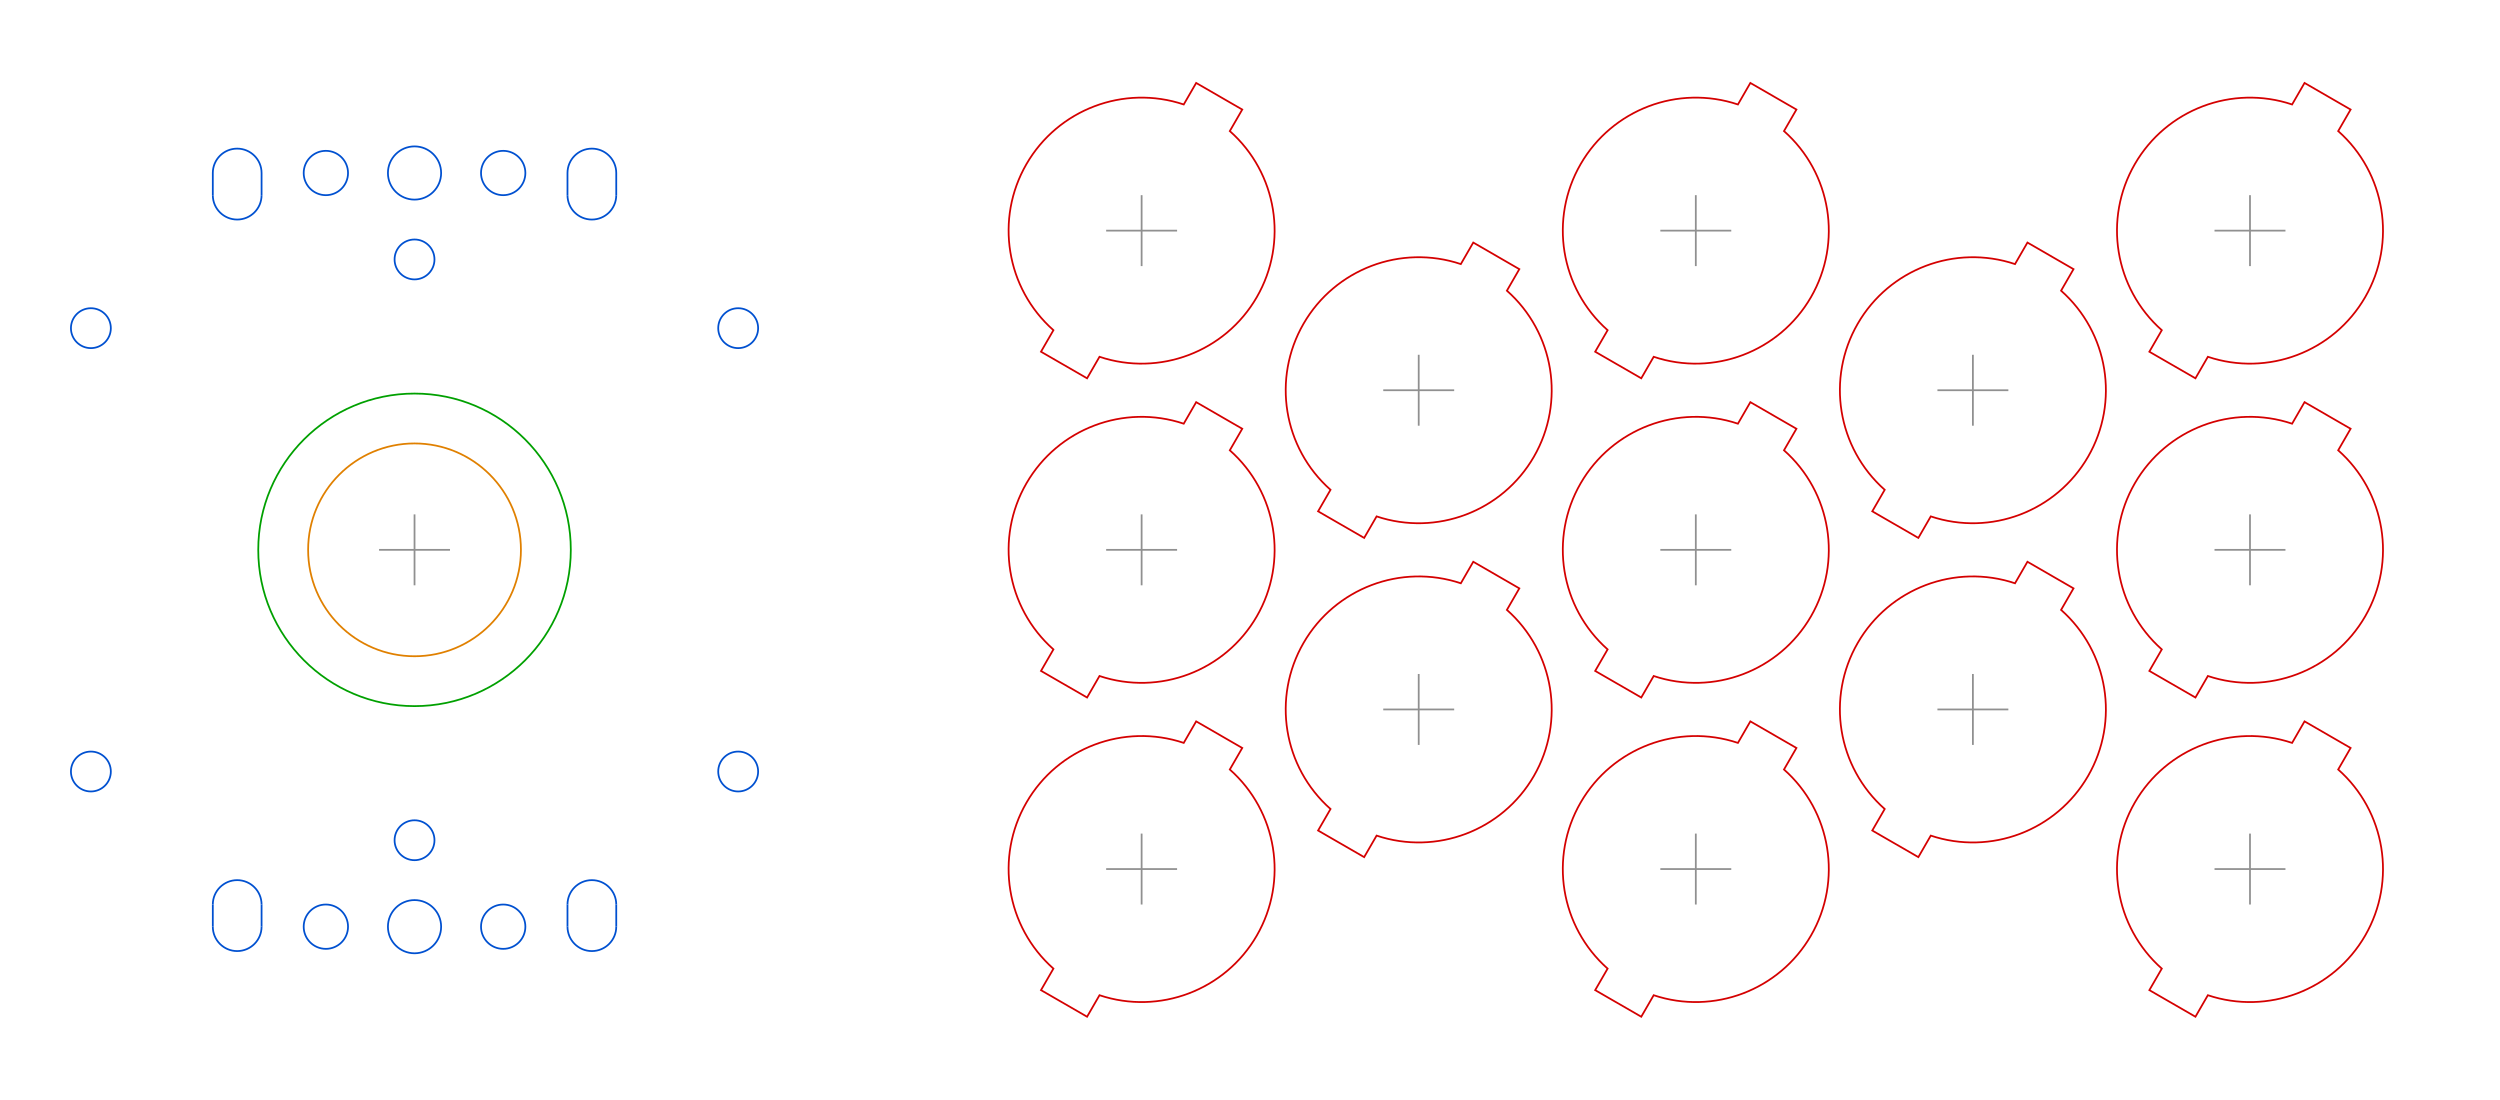
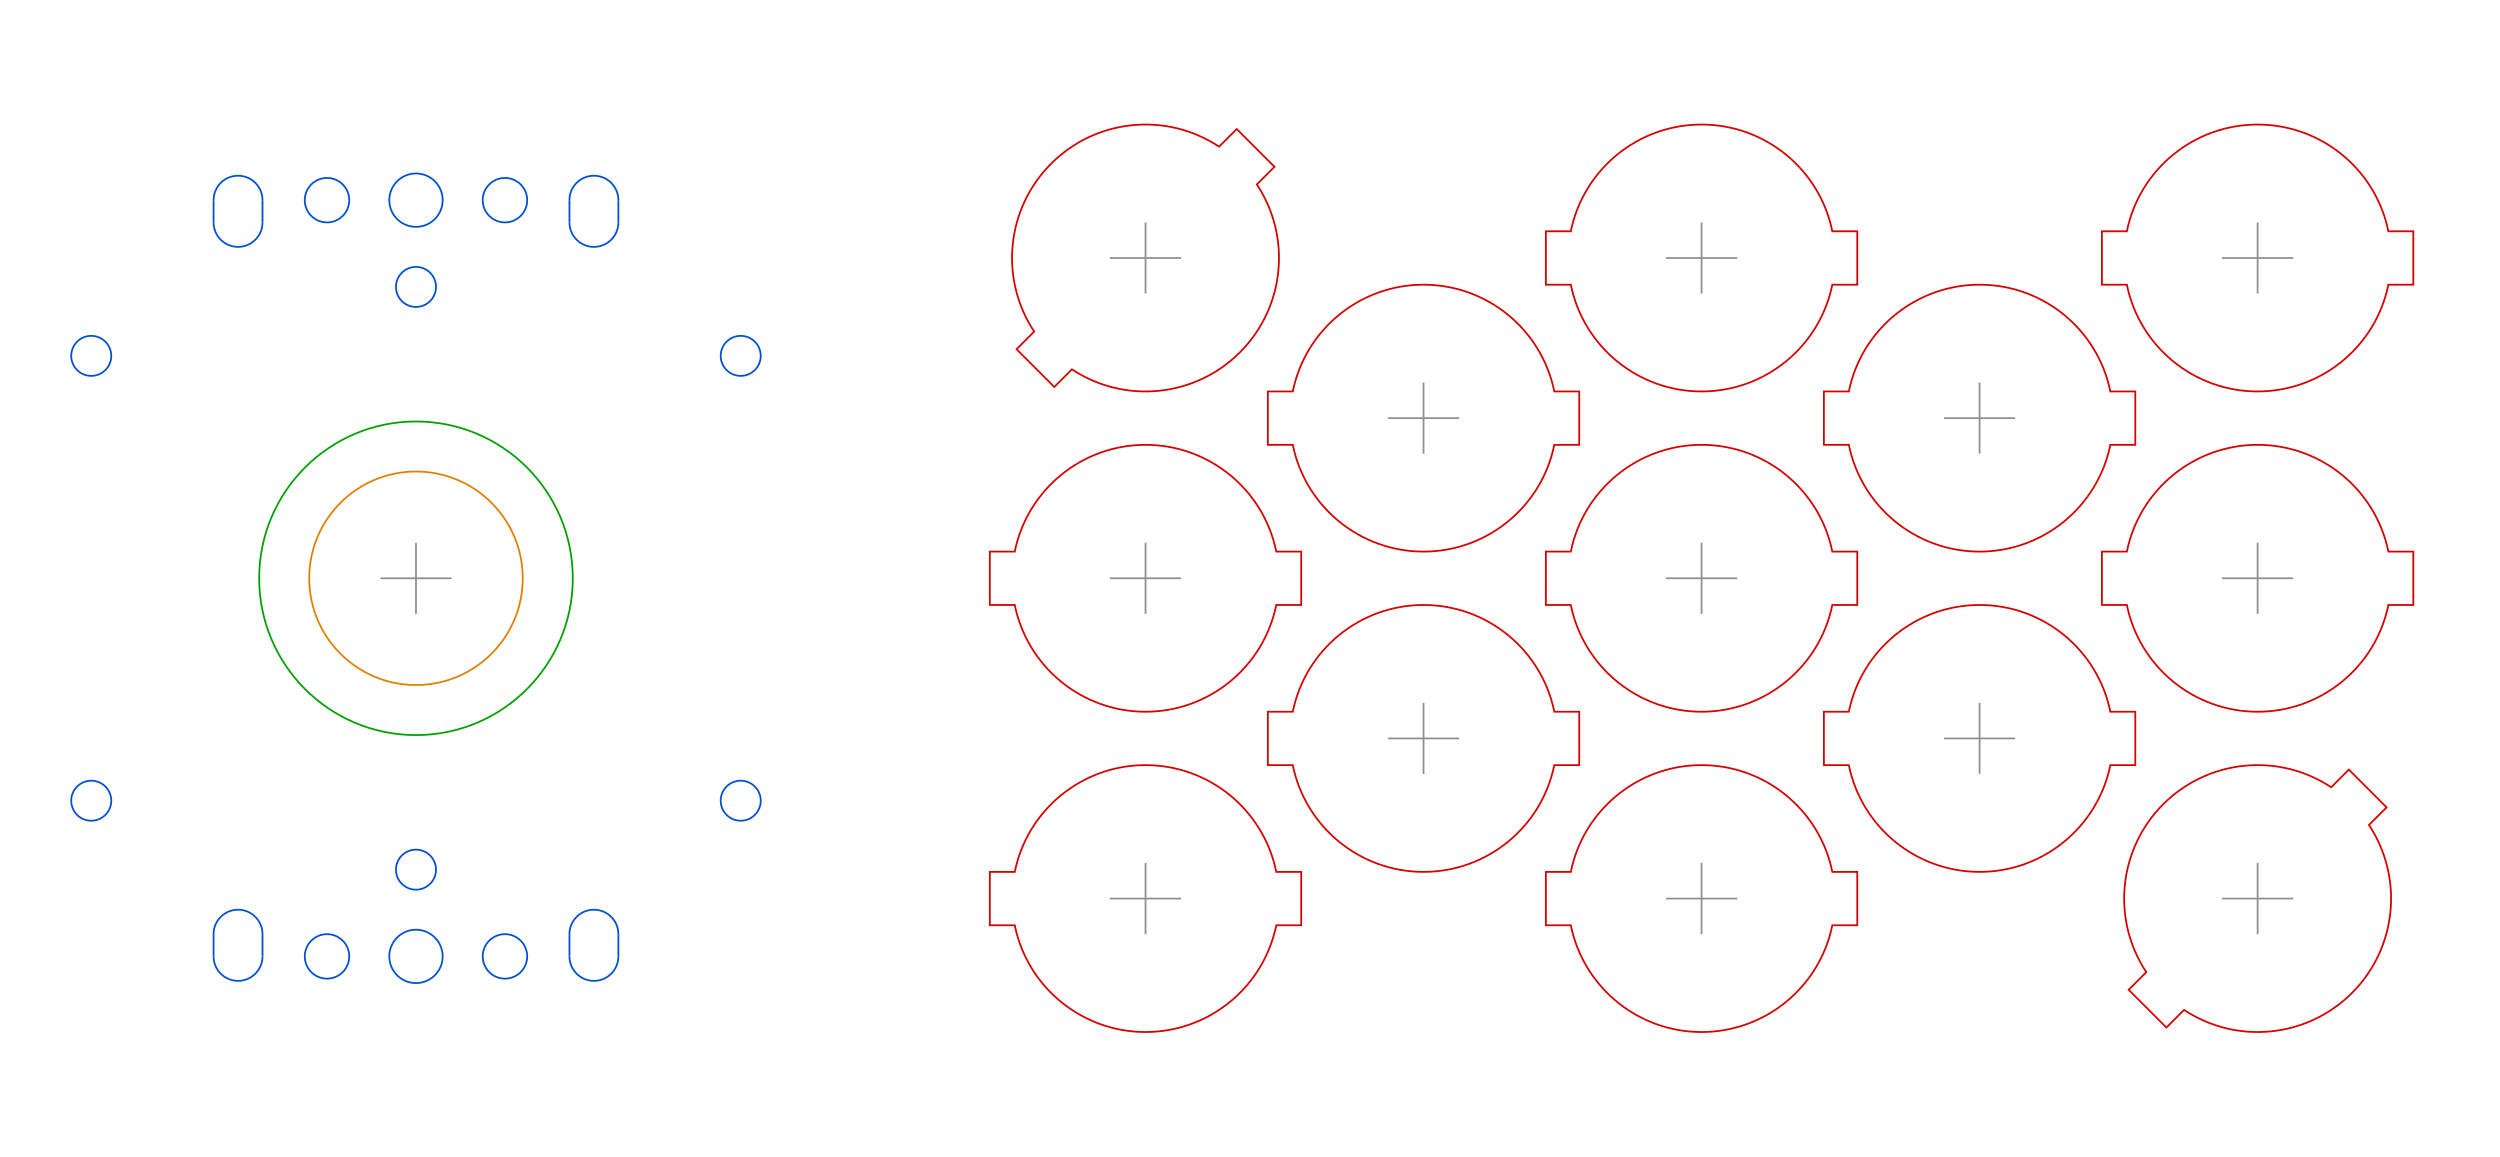
- <svg xmlns="http://www.w3.org/2000/svg" version="1.1" width="281.9mm" height="124mm" viewBox="0 0 281.946 123.997">
+ <svg xmlns="http://www.w3.org/2000/svg" version="1.1" width="281mm" height="130mm" viewBox="0 0 280.987 130">
  <g id="BUTTONS" fill="none" stroke="#d40000" stroke-width="0.2">
-     <path d="M 133.5 47.771 A 15 15 0 0 0 118.803 73.227 L 117.402 75.654 L 122.598 78.654 L 124 76.227 A 15 15 0 0 0 138.696 50.771 L 140.098 48.343 L 134.902 45.343 L 133.5 47.771 Z" />
-     <path d="M 133.5 11.771 A 15 15 0 0 0 118.803 37.227 L 117.402 39.654 L 122.598 42.654 L 124 40.227 A 15 15 0 0 0 138.696 14.771 L 140.098 12.343 L 134.902 9.343 L 133.5 11.771 Z" />
-     <path d="M 133.5 83.771 A 15 15 0 0 0 118.803 109.227 L 117.402 111.654 L 122.598 114.654 L 124 112.227 A 15 15 0 0 0 138.696 86.771 L 140.098 84.343 L 134.902 81.343 L 133.5 83.771 Z" />
-     <path d="M 164.75 29.771 A 15 15 0 0 0 150.054 55.227 L 148.652 57.654 L 153.848 60.654 L 155.25 58.227 A 15 15 0 0 0 169.946 32.771 L 171.348 30.343 L 166.152 27.343 L 164.75 29.771 Z" />
-     <path d="M 164.75 65.771 A 15 15 0 0 0 150.054 91.227 L 148.652 93.654 L 153.848 96.654 L 155.25 94.227 A 15 15 0 0 0 169.946 68.771 L 171.348 66.343 L 166.152 63.343 L 164.75 65.771 Z" />
-     <path d="M 196 83.771 A 15 15 0 0 0 181.304 109.227 L 179.902 111.654 L 185.098 114.654 L 186.5 112.227 A 15 15 0 0 0 201.196 86.771 L 202.598 84.343 L 197.402 81.343 L 196 83.771 Z" />
-     <path d="M 196 47.771 A 15 15 0 0 0 181.304 73.227 L 179.902 75.654 L 185.098 78.654 L 186.5 76.227 A 15 15 0 0 0 201.196 50.771 L 202.598 48.343 L 197.402 45.343 L 196 47.771 Z" />
-     <path d="M 196 11.771 A 15 15 0 0 0 181.304 37.227 L 179.902 39.654 L 185.098 42.654 L 186.5 40.227 A 15 15 0 0 0 201.196 14.771 L 202.598 12.343 L 197.402 9.343 L 196 11.771 Z" />
-     <path d="M 227.25 29.771 A 15 15 0 0 0 212.554 55.227 L 211.152 57.654 L 216.348 60.654 L 217.75 58.227 A 15 15 0 0 0 232.446 32.771 L 233.848 30.343 L 228.652 27.343 L 227.25 29.771 Z" />
-     <path d="M 227.25 65.771 A 15 15 0 0 0 212.554 91.227 L 211.152 93.654 L 216.348 96.654 L 217.75 94.227 A 15 15 0 0 0 232.446 68.771 L 233.848 66.343 L 228.652 63.343 L 227.25 65.771 Z" />
-     <path d="M 258.5 47.771 A 15 15 0 0 0 243.804 73.227 L 242.402 75.654 L 247.598 78.654 L 249 76.227 A 15 15 0 0 0 263.697 50.771 L 265.098 48.343 L 259.902 45.343 L 258.5 47.771 Z" />
-     <path d="M 258.5 83.771 A 15 15 0 0 0 243.804 109.227 L 242.402 111.654 L 247.598 114.654 L 249 112.227 A 15 15 0 0 0 263.697 86.771 L 265.098 84.343 L 259.902 81.343 L 258.5 83.771 Z" />
-     <path d="M 258.5 11.771 A 15 15 0 0 0 243.804 37.227 L 242.402 39.654 L 247.598 42.654 L 249 40.227 A 15 15 0 0 0 263.697 14.771 L 265.098 12.343 L 259.902 9.343 L 258.5 11.771 Z" />
+     <path d="M 143.447 62 A 15 15 0 0 0 114.053 62 L 111.25 62 L 111.25 68 L 114.053 68 A 15 15 0 0 0 143.447 68 L 146.25 68 L 146.25 62 L 143.447 62 Z" />
+     <path d="M 137.021 16.486 A 15 15 0 0 0 116.236 37.271 L 114.254 39.253 L 118.497 43.496 L 120.479 41.514 A 15 15 0 0 0 141.264 20.729 L 143.246 18.747 L 139.003 14.504 L 137.021 16.486 Z" />
+     <path d="M 143.447 98 A 15 15 0 0 0 114.053 98 L 111.25 98 L 111.25 104 L 114.053 104 A 15 15 0 0 0 143.447 104 L 146.25 104 L 146.25 98 L 143.447 98 Z" />
+     <path d="M 174.697 44 A 15 15 0 0 0 145.303 44 L 142.5 44 L 142.5 50 L 145.303 50 A 15 15 0 0 0 174.697 50 L 177.5 50 L 177.5 44 L 174.697 44 Z" />
+     <path d="M 174.697 80 A 15 15 0 0 0 145.303 80 L 142.5 80 L 142.5 86 L 145.303 86 A 15 15 0 0 0 174.697 86 L 177.5 86 L 177.5 80 L 174.697 80 Z" />
+     <path d="M 205.947 98 A 15 15 0 0 0 176.553 98 L 173.75 98 L 173.75 104 L 176.553 104 A 15 15 0 0 0 205.947 104 L 208.75 104 L 208.75 98 L 205.947 98 Z" />
+     <path d="M 205.947 62 A 15 15 0 0 0 176.553 62 L 173.75 62 L 173.75 68 L 176.553 68 A 15 15 0 0 0 205.947 68 L 208.75 68 L 208.75 62 L 205.947 62 Z" />
+     <path d="M 205.947 26 A 15 15 0 0 0 176.553 26 L 173.75 26 L 173.75 32 L 176.553 32 A 15 15 0 0 0 205.947 32 L 208.75 32 L 208.75 26 L 205.947 26 Z" />
+     <path d="M 237.197 44 A 15 15 0 0 0 207.803 44 L 205 44 L 205 50 L 207.803 50 A 15 15 0 0 0 237.197 50 L 240 50 L 240 44 L 237.197 44 Z" />
+     <path d="M 237.197 80 A 15 15 0 0 0 207.803 80 L 205 80 L 205 86 L 207.803 86 A 15 15 0 0 0 237.197 86 L 240 86 L 240 80 L 237.197 80 Z" />
+     <path d="M 268.447 62 A 15 15 0 0 0 239.053 62 L 236.25 62 L 236.25 68 L 239.053 68 A 15 15 0 0 0 268.447 68 L 271.25 68 L 271.25 62 L 268.447 62 Z" />
+     <path d="M 262.021 88.486 A 15 15 0 0 0 241.236 109.271 L 239.254 111.253 L 243.497 115.496 L 245.479 113.514 A 15 15 0 0 0 266.264 92.729 L 268.246 90.747 L 264.003 86.504 L 262.021 88.486 Z" />
+     <path d="M 268.447 26 A 15 15 0 0 0 239.053 26 L 236.25 26 L 236.25 32 L 239.053 32 A 15 15 0 0 0 268.447 32 L 271.25 32 L 271.25 26 L 268.447 26 Z" />
  </g>
  <g id="JOYSTICK_BORE_24" fill="none" stroke="#e08000" stroke-width="0.2">
-     <circle cx="46.75" cy="61.999" r="12" />
+     <circle cx="46.75" cy="65" r="12" />
  </g>
  <g id="JOYSTICK_BORE_35.25" fill="none" stroke="#00a000" stroke-width="0.2">
-     <circle cx="46.75" cy="61.999" r="17.625" />
+     <circle cx="46.75" cy="65" r="17.625" />
  </g>
  <g id="GL_PLATE_HOLES" fill="none" stroke="#0050d0" stroke-width="0.2">
-     <circle cx="46.75" cy="19.499" r="3" />
-     <circle cx="46.75" cy="104.499" r="3" />
-     <circle cx="56.75" cy="19.499" r="2.5" />
-     <circle cx="56.75" cy="104.499" r="2.5" />
-     <circle cx="36.75" cy="19.499" r="2.5" />
-     <circle cx="36.75" cy="104.499" r="2.5" />
-     <circle cx="46.75" cy="29.249" r="2.25" />
-     <circle cx="46.75" cy="94.749" r="2.25" />
-     <circle cx="83.25" cy="36.999" r="2.25" />
-     <circle cx="83.25" cy="86.999" r="2.25" />
-     <circle cx="10.25" cy="36.999" r="2.25" />
-     <circle cx="10.25" cy="86.999" r="2.25" />
-     <line x1="64" y1="21.999" x2="64" y2="19.499" />
-     <line x1="69.5" y1="21.999" x2="69.5" y2="19.499" />
-     <path d="M 69.5 19.499 A 2.75 2.75 0 0 0 64 19.499" />
-     <path d="M 64 21.999 A 2.75 2.75 0 0 0 69.5 21.999" />
-     <line x1="69.5" y1="101.999" x2="69.5" y2="104.499" />
-     <line x1="64" y1="101.999" x2="64" y2="104.499" />
-     <path d="M 64 104.499 A 2.75 2.75 0 0 0 69.5 104.499" />
-     <path d="M 69.5 101.999 A 2.75 2.75 0 0 0 64 101.999" />
-     <line x1="24" y1="21.999" x2="24" y2="19.499" />
-     <line x1="29.5" y1="21.999" x2="29.5" y2="19.499" />
-     <path d="M 29.5 19.499 A 2.75 2.75 0 0 0 24 19.499" />
-     <path d="M 24 21.999 A 2.75 2.75 0 0 0 29.5 21.999" />
-     <line x1="29.5" y1="101.999" x2="29.5" y2="104.499" />
-     <line x1="24" y1="101.999" x2="24" y2="104.499" />
-     <path d="M 24 104.499 A 2.75 2.75 0 0 0 29.5 104.499" />
-     <path d="M 29.5 101.999 A 2.75 2.75 0 0 0 24 101.999" />
+     <circle cx="46.75" cy="22.5" r="3" />
+     <circle cx="46.75" cy="107.5" r="3" />
+     <circle cx="56.75" cy="22.5" r="2.5" />
+     <circle cx="56.75" cy="107.5" r="2.5" />
+     <circle cx="36.75" cy="22.5" r="2.5" />
+     <circle cx="36.75" cy="107.5" r="2.5" />
+     <circle cx="46.75" cy="32.25" r="2.25" />
+     <circle cx="46.75" cy="97.75" r="2.25" />
+     <circle cx="83.25" cy="40" r="2.25" />
+     <circle cx="83.25" cy="90" r="2.25" />
+     <circle cx="10.25" cy="40" r="2.25" />
+     <circle cx="10.25" cy="90" r="2.25" />
+     <line x1="64" y1="25" x2="64" y2="22.5" />
+     <line x1="69.5" y1="25" x2="69.5" y2="22.5" />
+     <path d="M 69.5 22.5 A 2.75 2.75 0 0 0 64 22.5" />
+     <path d="M 64 25 A 2.75 2.75 0 0 0 69.5 25" />
+     <line x1="69.5" y1="105" x2="69.5" y2="107.5" />
+     <line x1="64" y1="105" x2="64" y2="107.5" />
+     <path d="M 64 107.5 A 2.75 2.75 0 0 0 69.5 107.5" />
+     <path d="M 69.5 105 A 2.75 2.75 0 0 0 64 105" />
+     <line x1="24" y1="25" x2="24" y2="22.5" />
+     <line x1="29.5" y1="25" x2="29.5" y2="22.5" />
+     <path d="M 29.5 22.5 A 2.75 2.75 0 0 0 24 22.5" />
+     <path d="M 24 25 A 2.75 2.75 0 0 0 29.5 25" />
+     <line x1="29.5" y1="105" x2="29.5" y2="107.5" />
+     <line x1="24" y1="105" x2="24" y2="107.5" />
+     <path d="M 24 107.5 A 2.75 2.75 0 0 0 29.5 107.5" />
+     <path d="M 29.5 105 A 2.75 2.75 0 0 0 24 105" />
  </g>
  <g id="REFERENCE" fill="none" stroke="#909090" stroke-width="0.2">
-     <line x1="42.75" y1="61.999" x2="50.75" y2="61.999" />
-     <line x1="46.75" y1="65.999" x2="46.75" y2="57.999" />
-     <line x1="124.75" y1="61.999" x2="132.75" y2="61.999" />
-     <line x1="128.75" y1="65.999" x2="128.75" y2="57.999" />
-     <line x1="124.75" y1="25.999" x2="132.75" y2="25.999" />
-     <line x1="128.75" y1="29.999" x2="128.75" y2="21.999" />
-     <line x1="124.75" y1="97.999" x2="132.75" y2="97.999" />
-     <line x1="128.75" y1="101.999" x2="128.75" y2="93.999" />
-     <line x1="156" y1="43.999" x2="164" y2="43.999" />
-     <line x1="160" y1="47.999" x2="160" y2="39.999" />
-     <line x1="156" y1="79.999" x2="164" y2="79.999" />
-     <line x1="160" y1="83.999" x2="160" y2="75.999" />
-     <line x1="187.25" y1="97.999" x2="195.25" y2="97.999" />
-     <line x1="191.25" y1="101.999" x2="191.25" y2="93.999" />
-     <line x1="187.25" y1="61.999" x2="195.25" y2="61.999" />
-     <line x1="191.25" y1="65.999" x2="191.25" y2="57.999" />
-     <line x1="187.25" y1="25.999" x2="195.25" y2="25.999" />
-     <line x1="191.25" y1="29.999" x2="191.25" y2="21.999" />
-     <line x1="218.5" y1="43.999" x2="226.5" y2="43.999" />
-     <line x1="222.5" y1="47.999" x2="222.5" y2="39.999" />
-     <line x1="218.5" y1="79.999" x2="226.5" y2="79.999" />
-     <line x1="222.5" y1="83.999" x2="222.5" y2="75.999" />
-     <line x1="249.75" y1="61.999" x2="257.75" y2="61.999" />
-     <line x1="253.75" y1="65.999" x2="253.75" y2="57.999" />
-     <line x1="249.75" y1="97.999" x2="257.75" y2="97.999" />
-     <line x1="253.75" y1="101.999" x2="253.75" y2="93.999" />
-     <line x1="249.75" y1="25.999" x2="257.75" y2="25.999" />
-     <line x1="253.75" y1="29.999" x2="253.75" y2="21.999" />
+     <line x1="42.75" y1="65" x2="50.75" y2="65" />
+     <line x1="46.75" y1="69" x2="46.75" y2="61" />
+     <line x1="124.75" y1="65" x2="132.75" y2="65" />
+     <line x1="128.75" y1="69" x2="128.75" y2="61" />
+     <line x1="124.75" y1="29" x2="132.75" y2="29" />
+     <line x1="128.75" y1="33" x2="128.75" y2="25" />
+     <line x1="124.75" y1="101" x2="132.75" y2="101" />
+     <line x1="128.75" y1="105" x2="128.75" y2="97" />
+     <line x1="156" y1="47" x2="164" y2="47" />
+     <line x1="160" y1="51" x2="160" y2="43" />
+     <line x1="156" y1="83" x2="164" y2="83" />
+     <line x1="160" y1="87" x2="160" y2="79" />
+     <line x1="187.25" y1="101" x2="195.25" y2="101" />
+     <line x1="191.25" y1="105" x2="191.25" y2="97" />
+     <line x1="187.25" y1="65" x2="195.25" y2="65" />
+     <line x1="191.25" y1="69" x2="191.25" y2="61" />
+     <line x1="187.25" y1="29" x2="195.25" y2="29" />
+     <line x1="191.25" y1="33" x2="191.25" y2="25" />
+     <line x1="218.5" y1="47" x2="226.5" y2="47" />
+     <line x1="222.5" y1="51" x2="222.5" y2="43" />
+     <line x1="218.5" y1="83" x2="226.5" y2="83" />
+     <line x1="222.5" y1="87" x2="222.5" y2="79" />
+     <line x1="249.75" y1="65" x2="257.75" y2="65" />
+     <line x1="253.75" y1="69" x2="253.75" y2="61" />
+     <line x1="249.75" y1="101" x2="257.75" y2="101" />
+     <line x1="253.75" y1="105" x2="253.75" y2="97" />
+     <line x1="249.75" y1="29" x2="257.75" y2="29" />
+     <line x1="253.75" y1="33" x2="253.75" y2="25" />
  </g>
</svg>
